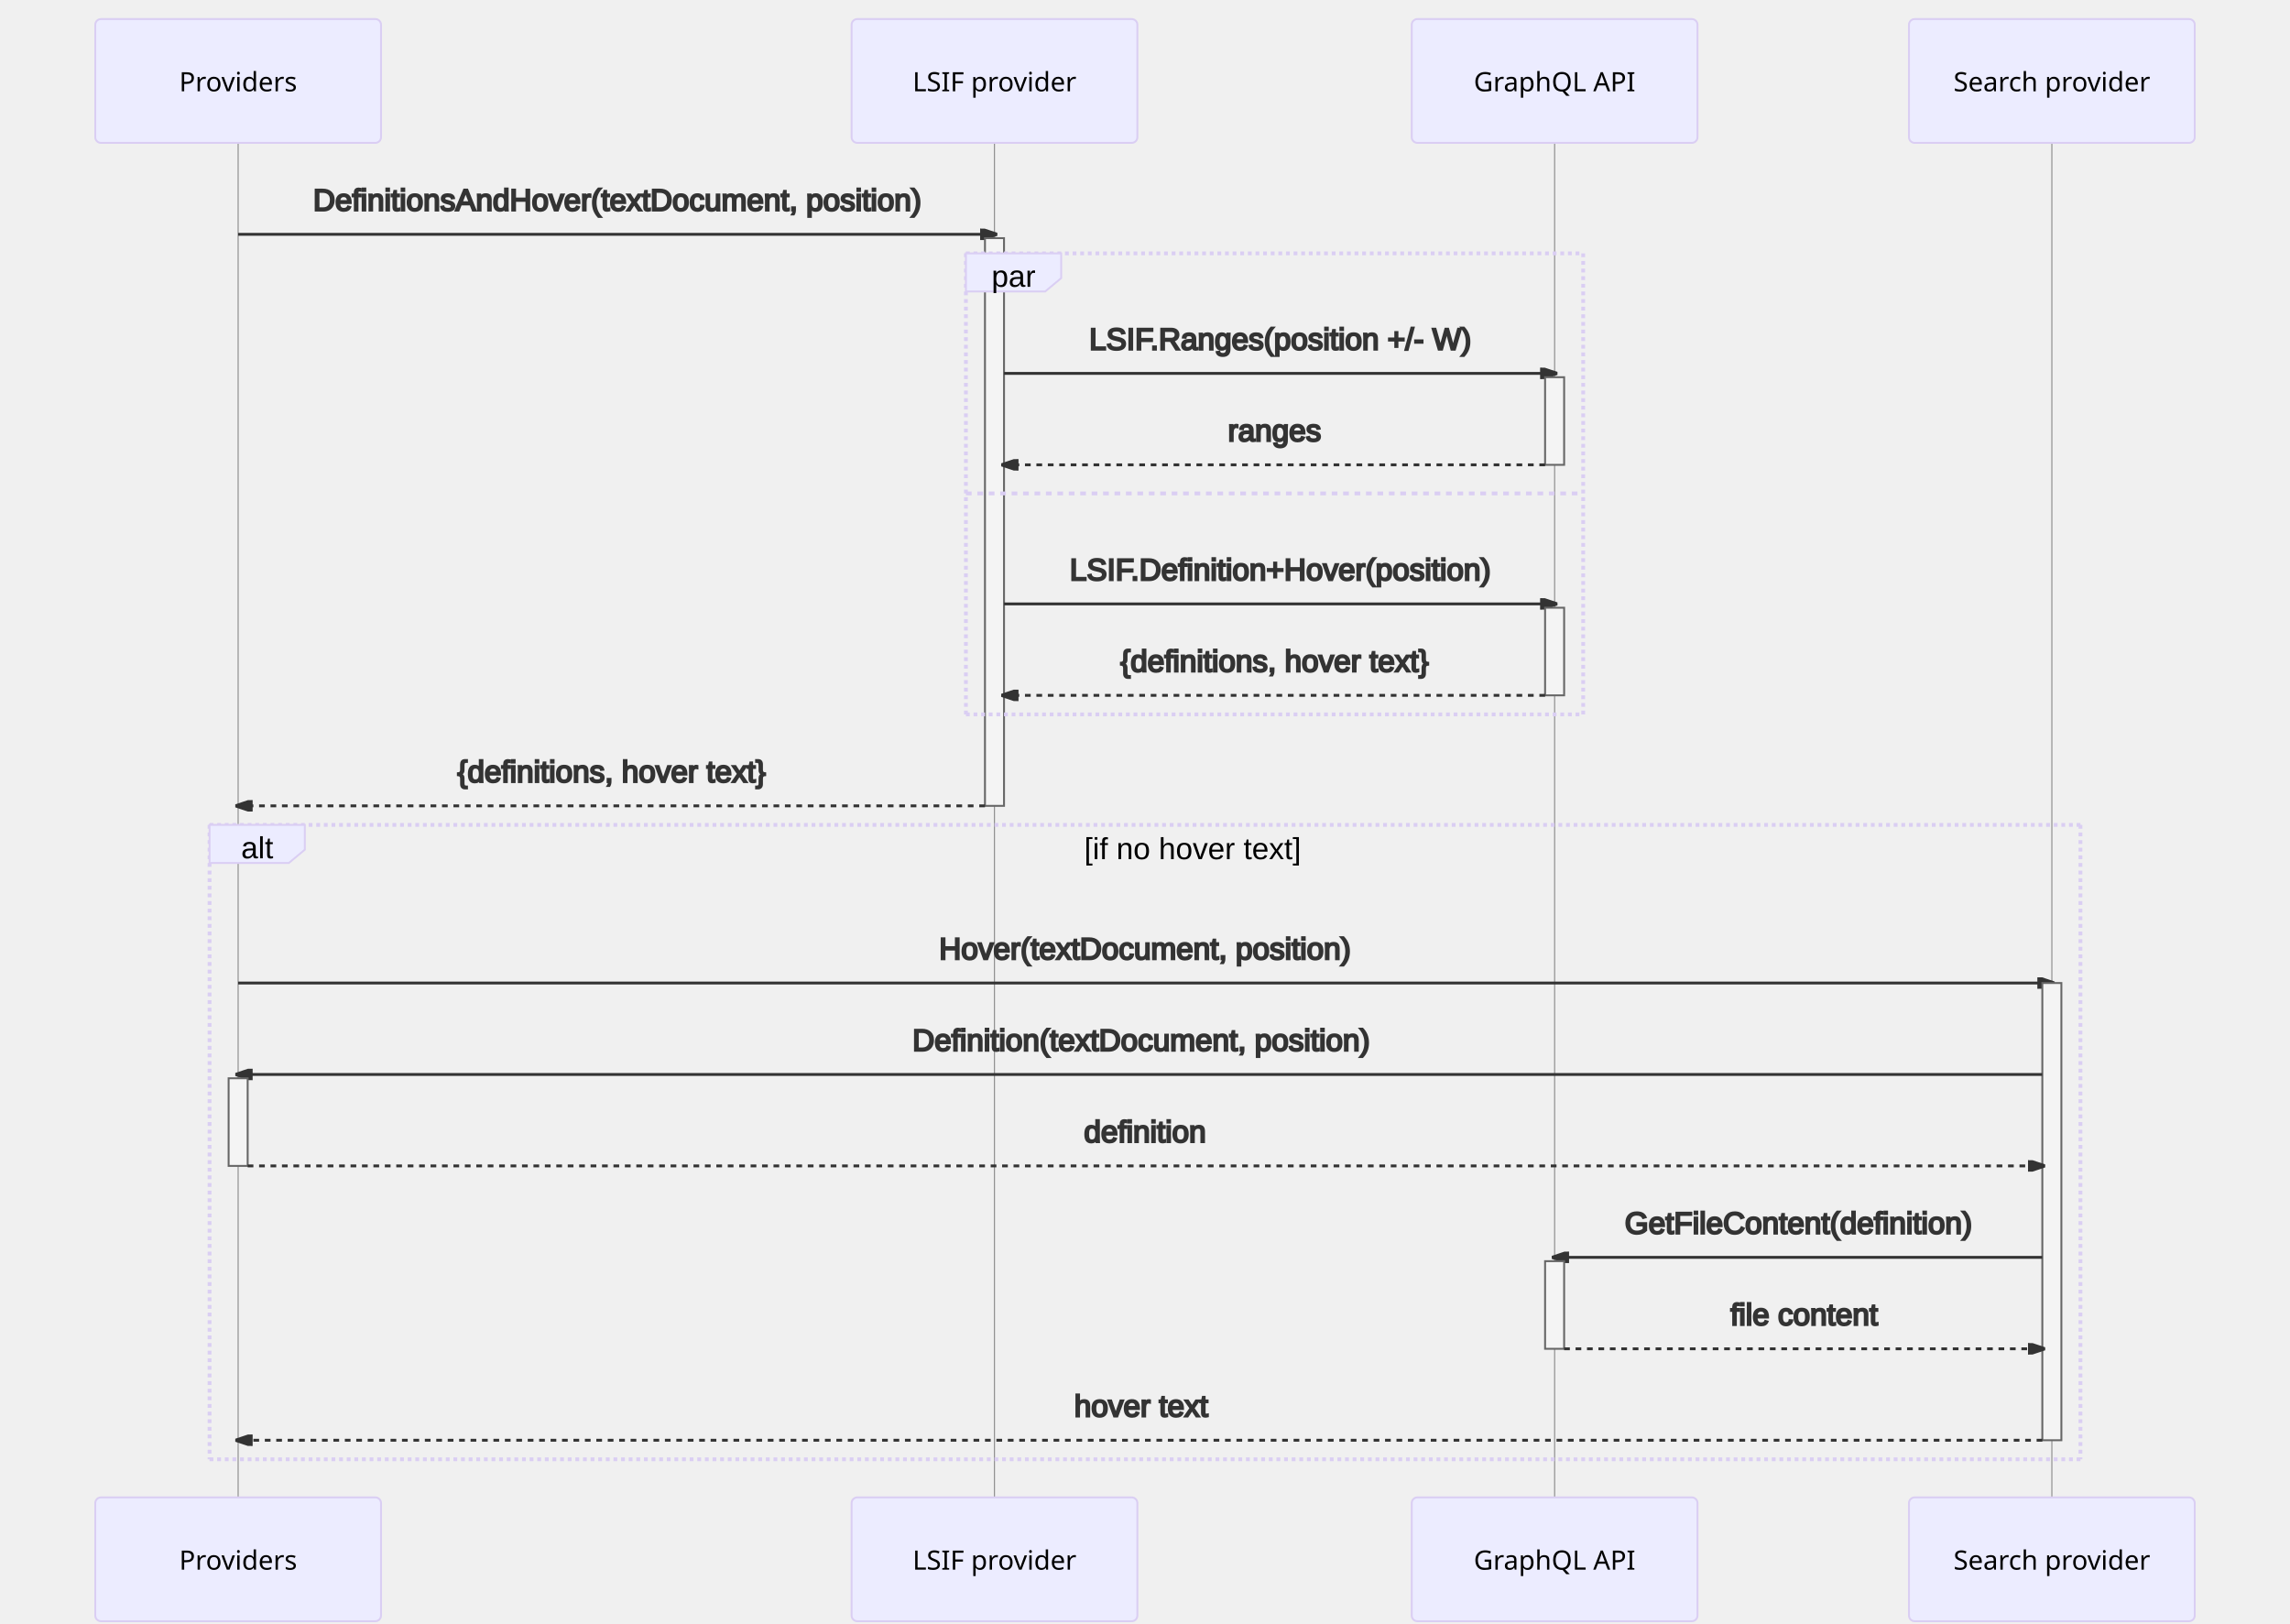
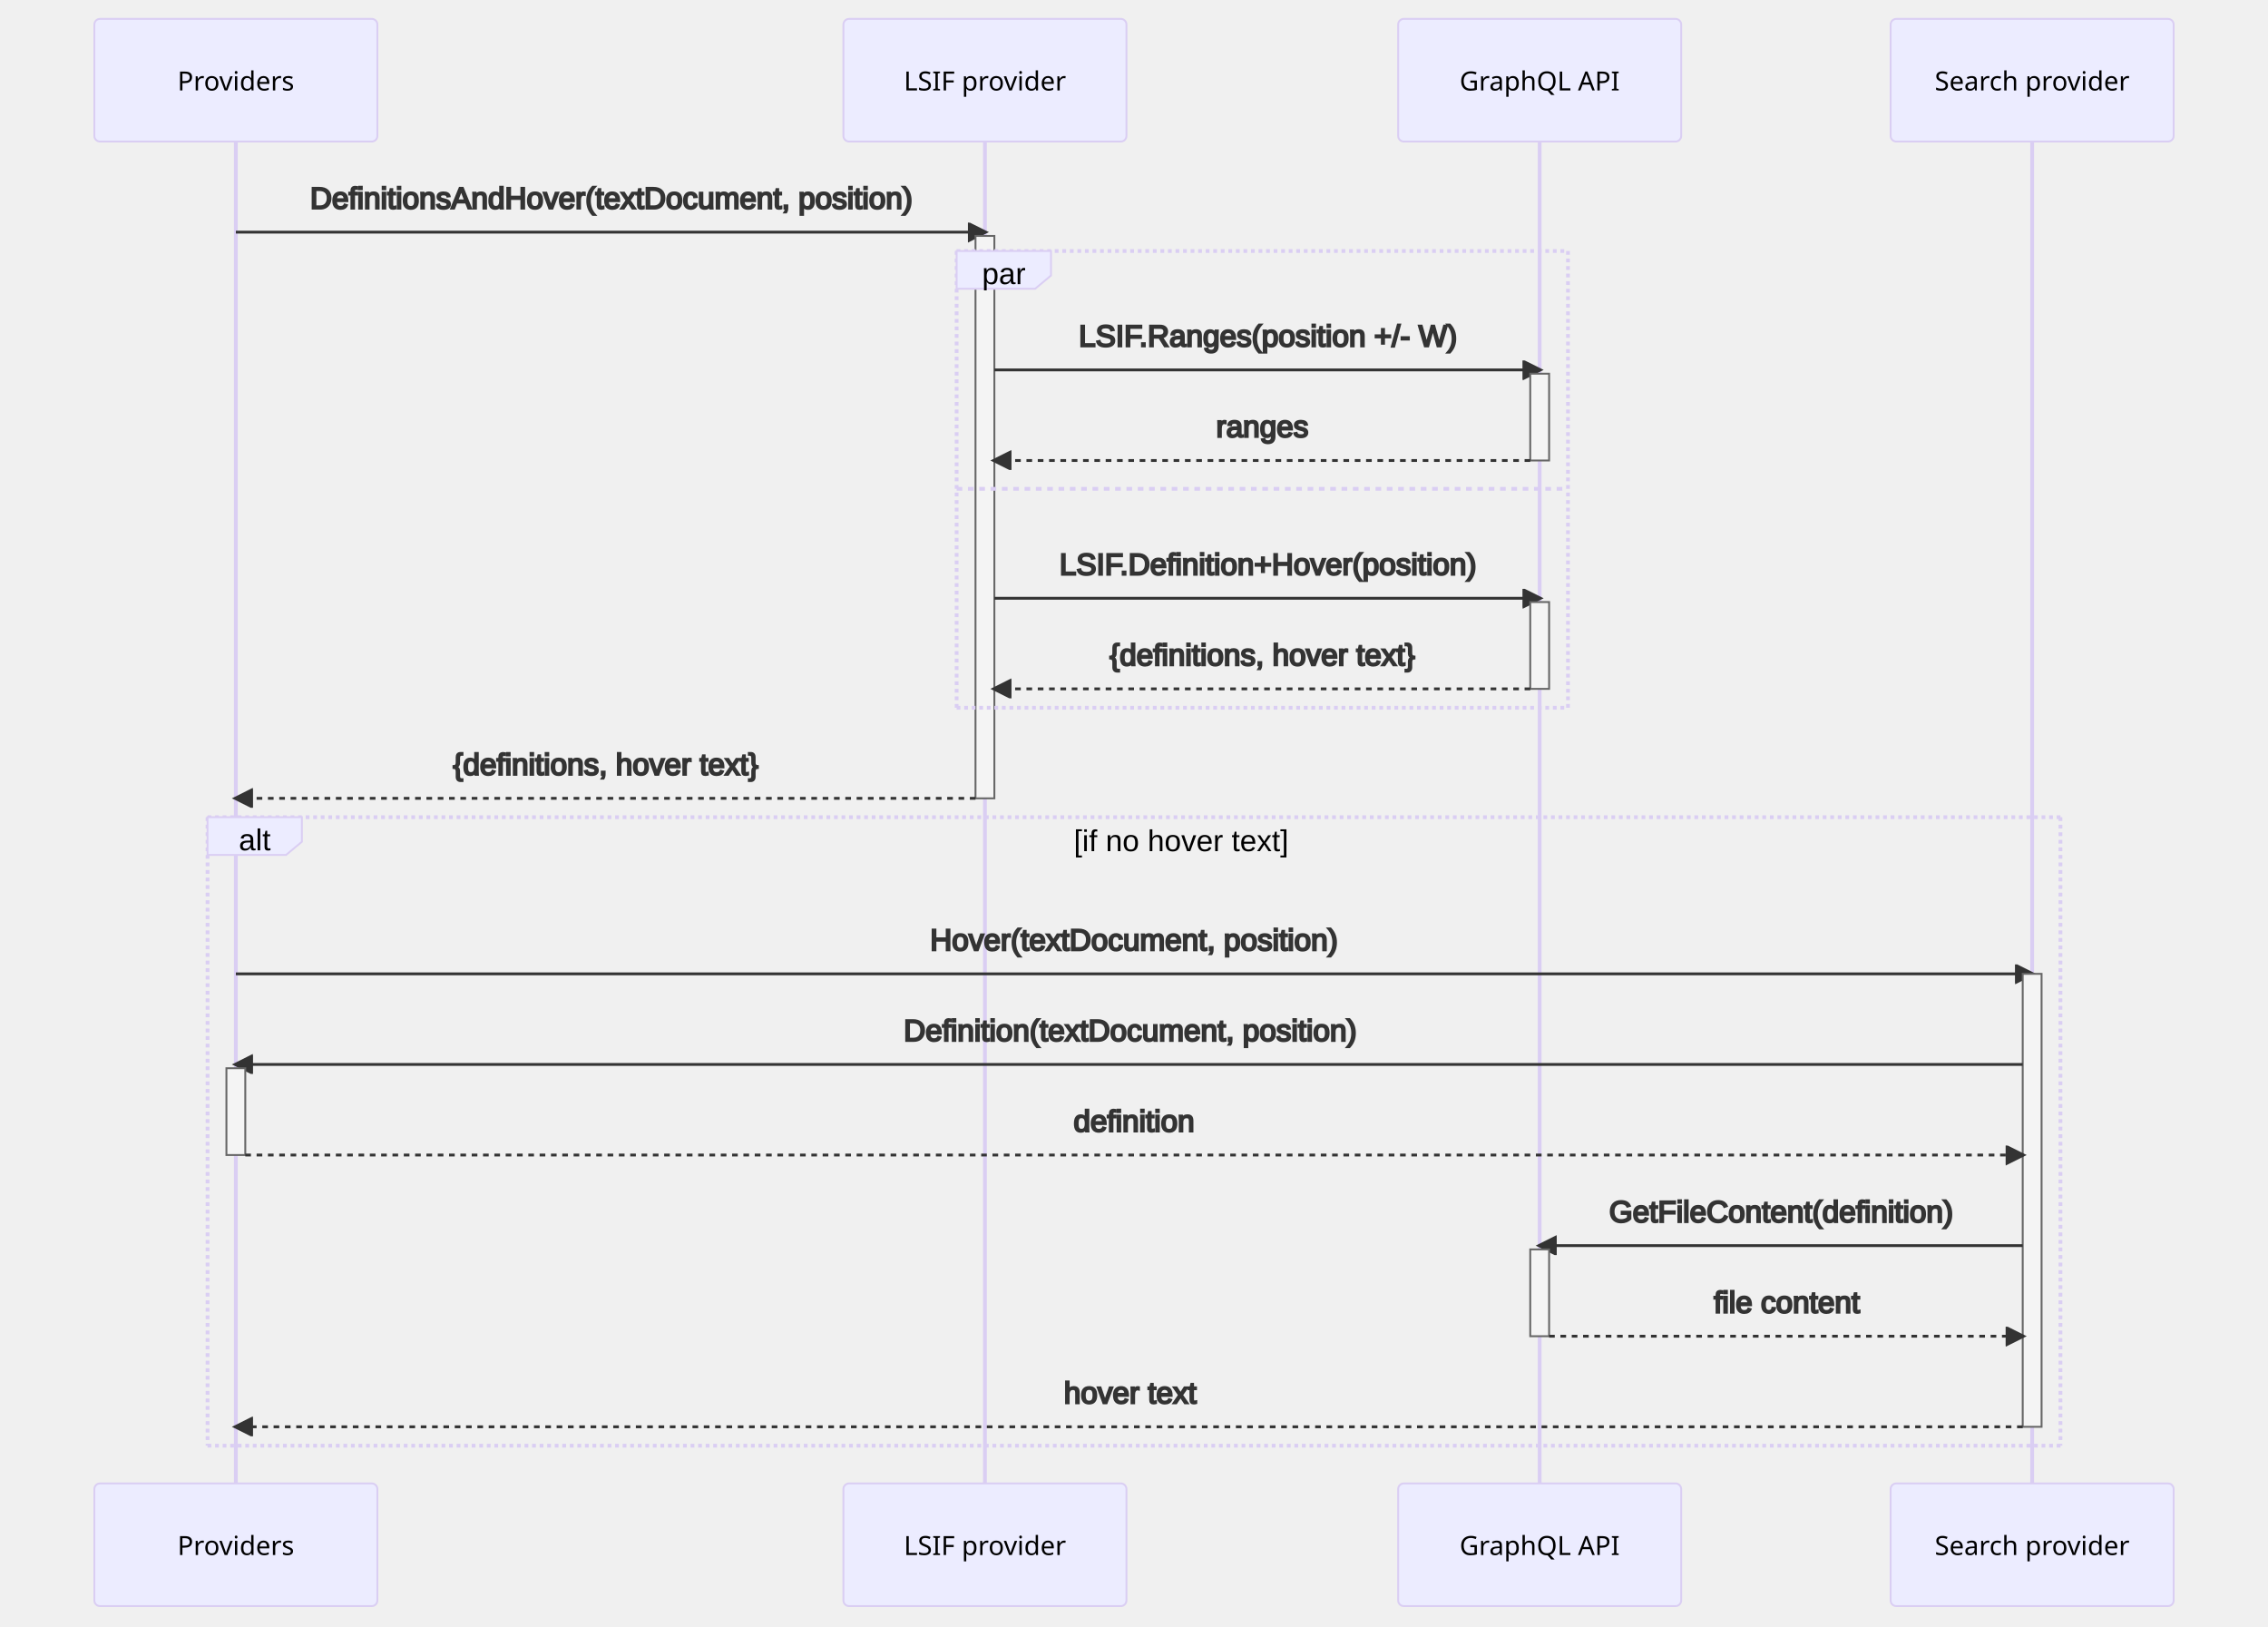
- <svg xmlns="http://www.w3.org/2000/svg" id="mermaid-extension-hover" width="100%" height="100%" style="max-width:1202px;" viewBox="-50 -10 1202 852">
-   <style>#mermaid-extension-hover{font-family:"trebuchet ms",verdana,arial;font-size:16px;fill:#333;}#mermaid-extension-hover .error-icon{fill:#552222;}#mermaid-extension-hover .error-text{fill:#552222;stroke:#552222;}#mermaid-extension-hover .edge-thickness-normal{stroke-width:2px;}#mermaid-extension-hover .edge-thickness-thick{stroke-width:3.5px;}#mermaid-extension-hover .edge-pattern-solid{stroke-dasharray:0;}#mermaid-extension-hover .edge-pattern-dashed{stroke-dasharray:3;}#mermaid-extension-hover .edge-pattern-dotted{stroke-dasharray:2;}#mermaid-extension-hover .marker{fill:#333333;}#mermaid-extension-hover .marker.cross{stroke:#333333;}#mermaid-extension-hover svg{font-family:"trebuchet ms",verdana,arial;font-size:16px;}#mermaid-extension-hover .actor{stroke:hsl(259.626,59.777%,87.902%);fill:#ECECFF;}#mermaid-extension-hover text.actor &gt; tspan{fill:black;stroke:none;}#mermaid-extension-hover .actor-line{stroke:grey;}#mermaid-extension-hover .messageLine0{stroke-width:1.5;stroke-dasharray:none;stroke:#333;}#mermaid-extension-hover .messageLine1{stroke-width:1.5;stroke-dasharray:2,2;stroke:#333;}#mermaid-extension-hover #arrowhead path{fill:#333;stroke:#333;}#mermaid-extension-hover .sequenceNumber{fill:white;}#mermaid-extension-hover #sequencenumber{fill:#333;}#mermaid-extension-hover #crosshead path{fill:#333;stroke:#333;}#mermaid-extension-hover .messageText{fill:#333;stroke:#333;}#mermaid-extension-hover .labelBox{stroke:hsl(259.626,59.777%,87.902%);fill:#ECECFF;}#mermaid-extension-hover .labelText,#mermaid-extension-hover .labelText &gt; tspan{fill:black;stroke:none;}#mermaid-extension-hover .loopText,#mermaid-extension-hover .loopText &gt; tspan{fill:black;stroke:none;}#mermaid-extension-hover .loopLine{stroke-width:2px;stroke-dasharray:2,2;stroke:hsl(259.626,59.777%,87.902%);fill:hsl(259.626,59.777%,87.902%);}#mermaid-extension-hover .note{stroke:#aaaa33;fill:#fff5ad;}#mermaid-extension-hover .noteText,#mermaid-extension-hover .noteText &gt; tspan{fill:black;stroke:none;}#mermaid-extension-hover .activation0{fill:#f4f4f4;stroke:#666;}#mermaid-extension-hover .activation1{fill:#f4f4f4;stroke:#666;}#mermaid-extension-hover .activation2{fill:#f4f4f4;stroke:#666;}#mermaid-extension-hover:root{--mermaid-font-family:"trebuchet ms",verdana,arial;}#mermaid-extension-hover sequence{fill:apa;}</style>
+ <svg xmlns="http://www.w3.org/2000/svg" id="mermaid-extension-hover" width="100%" height="862" style="max-width: 1202px;" viewBox="-50 -10 1202 862">
+   <style>#mermaid-extension-hover {font-family:"trebuchet ms",verdana,arial,sans-serif;font-size:16px;fill:#333;}#mermaid-extension-hover .error-icon{fill:#552222;}#mermaid-extension-hover .error-text{fill:#552222;stroke:#552222;}#mermaid-extension-hover .edge-thickness-normal{stroke-width:2px;}#mermaid-extension-hover .edge-thickness-thick{stroke-width:3.5px;}#mermaid-extension-hover .edge-pattern-solid{stroke-dasharray:0;}#mermaid-extension-hover .edge-pattern-dashed{stroke-dasharray:3;}#mermaid-extension-hover .edge-pattern-dotted{stroke-dasharray:2;}#mermaid-extension-hover .marker{fill:#333333;stroke:#333333;}#mermaid-extension-hover .marker.cross{stroke:#333333;}#mermaid-extension-hover svg{font-family:"trebuchet ms",verdana,arial,sans-serif;font-size:16px;}#mermaid-extension-hover .actor{stroke:hsl(259.626, 59.777%, 87.902%);fill:#ECECFF;}#mermaid-extension-hover text.actor&gt;tspan{fill:black;stroke:none;}#mermaid-extension-hover .actor-line{stroke:grey;}#mermaid-extension-hover .messageLine0{stroke-width:1.5;stroke-dasharray:none;stroke:#333;}#mermaid-extension-hover .messageLine1{stroke-width:1.5;stroke-dasharray:2,2;stroke:#333;}#mermaid-extension-hover #arrowhead path{fill:#333;stroke:#333;}#mermaid-extension-hover .sequenceNumber{fill:white;}#mermaid-extension-hover #sequencenumber{fill:#333;}#mermaid-extension-hover #crosshead path{fill:#333;stroke:#333;}#mermaid-extension-hover .messageText{fill:#333;stroke:#333;}#mermaid-extension-hover .labelBox{stroke:hsl(259.626, 59.777%, 87.902%);fill:#ECECFF;}#mermaid-extension-hover .labelText,#mermaid-extension-hover .labelText&gt;tspan{fill:black;stroke:none;}#mermaid-extension-hover .loopText,#mermaid-extension-hover .loopText&gt;tspan{fill:black;stroke:none;}#mermaid-extension-hover .loopLine{stroke-width:2px;stroke-dasharray:2,2;stroke:hsl(259.626, 59.777%, 87.902%);fill:hsl(259.626, 59.777%, 87.902%);}#mermaid-extension-hover .note{stroke:#aaaa33;fill:#fff5ad;}#mermaid-extension-hover .noteText,#mermaid-extension-hover .noteText&gt;tspan{fill:black;stroke:none;}#mermaid-extension-hover .activation0{fill:#f4f4f4;stroke:#666;}#mermaid-extension-hover .activation1{fill:#f4f4f4;stroke:#666;}#mermaid-extension-hover .activation2{fill:#f4f4f4;stroke:#666;}#mermaid-extension-hover .actorPopupMenu{position:absolute;}#mermaid-extension-hover .actorPopupMenuPanel{position:absolute;fill:#ECECFF;box-shadow:0px 8px 16px 0px rgba(0,0,0,0.2);filter:drop-shadow(3px 5px 2px rgb(0 0 0 / 0.4));}#mermaid-extension-hover .actor-man line{stroke:hsl(259.626, 59.777%, 87.902%);fill:#ECECFF;}#mermaid-extension-hover .actor-man circle,#mermaid-extension-hover line{stroke:hsl(259.626, 59.777%, 87.902%);fill:#ECECFF;stroke-width:2px;}#mermaid-extension-hover :root{--mermaid-font-family:"trebuchet ms",verdana,arial,sans-serif;}</style>
  <g />
+   <defs>
+     <symbol id="computer" width="24" height="24">
+       <path transform="scale(.5)" d="M2 2v13h20v-13h-20zm18 11h-16v-9h16v9zm-10.228 6l.466-1h3.524l.467 1h-4.457zm14.228 3h-24l2-6h2.104l-1.33 4h18.45l-1.297-4h2.073l2 6zm-5-10h-14v-7h14v7z" />
+     </symbol>
+   </defs>
+   <defs>
+     <symbol id="database" fill-rule="evenodd" clip-rule="evenodd">
+       <path transform="scale(.5)" d="M12.258.001l.256.004.255.005.253.008.251.01.249.012.247.015.246.016.242.019.241.02.239.023.236.024.233.027.231.028.229.031.225.032.223.034.22.036.217.038.214.04.211.041.208.043.205.045.201.046.198.048.194.05.191.051.187.053.183.054.18.056.175.057.172.059.168.06.163.061.16.063.155.064.15.066.074.033.073.033.071.034.07.034.069.035.068.035.067.035.066.035.064.036.064.036.062.036.06.036.06.037.058.037.058.037.055.038.055.038.053.038.052.038.051.039.05.039.048.039.047.039.045.04.044.04.043.04.041.04.04.041.039.041.037.041.036.041.034.041.033.042.032.042.03.042.029.042.027.042.026.043.024.043.023.043.021.043.02.043.018.044.017.043.015.044.013.044.012.044.011.045.009.044.007.045.006.045.004.045.002.045.001.045v17l-.001.045-.002.045-.004.045-.006.045-.007.045-.009.044-.011.045-.012.044-.013.044-.015.044-.017.043-.018.044-.02.043-.021.043-.023.043-.024.043-.026.043-.027.042-.029.042-.03.042-.032.042-.033.042-.034.041-.036.041-.037.041-.039.041-.04.041-.041.04-.043.04-.044.04-.045.04-.047.039-.048.039-.05.039-.051.039-.052.038-.053.038-.055.038-.055.038-.058.037-.058.037-.06.037-.06.036-.062.036-.064.036-.064.036-.066.035-.067.035-.068.035-.069.035-.07.034-.071.034-.073.033-.074.033-.15.066-.155.064-.16.063-.163.061-.168.06-.172.059-.175.057-.18.056-.183.054-.187.053-.191.051-.194.05-.198.048-.201.046-.205.045-.208.043-.211.041-.214.04-.217.038-.22.036-.223.034-.225.032-.229.031-.231.028-.233.027-.236.024-.239.023-.241.02-.242.019-.246.016-.247.015-.249.012-.251.01-.253.008-.255.005-.256.004-.258.001-.258-.001-.256-.004-.255-.005-.253-.008-.251-.01-.249-.012-.247-.015-.245-.016-.243-.019-.241-.02-.238-.023-.236-.024-.234-.027-.231-.028-.228-.031-.226-.032-.223-.034-.22-.036-.217-.038-.214-.04-.211-.041-.208-.043-.204-.045-.201-.046-.198-.048-.195-.05-.19-.051-.187-.053-.184-.054-.179-.056-.176-.057-.172-.059-.167-.06-.164-.061-.159-.063-.155-.064-.151-.066-.074-.033-.072-.033-.072-.034-.07-.034-.069-.035-.068-.035-.067-.035-.066-.035-.064-.036-.063-.036-.062-.036-.061-.036-.06-.037-.058-.037-.057-.037-.056-.038-.055-.038-.053-.038-.052-.038-.051-.039-.049-.039-.049-.039-.046-.039-.046-.04-.044-.04-.043-.04-.041-.04-.04-.041-.039-.041-.037-.041-.036-.041-.034-.041-.033-.042-.032-.042-.03-.042-.029-.042-.027-.042-.026-.043-.024-.043-.023-.043-.021-.043-.02-.043-.018-.044-.017-.043-.015-.044-.013-.044-.012-.044-.011-.045-.009-.044-.007-.045-.006-.045-.004-.045-.002-.045-.001-.045v-17l.001-.045.002-.045.004-.045.006-.045.007-.045.009-.044.011-.045.012-.044.013-.044.015-.044.017-.043.018-.044.02-.043.021-.043.023-.043.024-.043.026-.043.027-.042.029-.042.03-.042.032-.042.033-.042.034-.041.036-.041.037-.041.039-.041.04-.041.041-.04.043-.04.044-.04.046-.04.046-.039.049-.039.049-.039.051-.039.052-.038.053-.038.055-.038.056-.038.057-.037.058-.037.06-.037.061-.036.062-.036.063-.036.064-.036.066-.035.067-.035.068-.035.069-.035.07-.034.072-.034.072-.033.074-.033.151-.066.155-.064.159-.063.164-.061.167-.06.172-.059.176-.057.179-.056.184-.054.187-.053.19-.051.195-.05.198-.048.201-.046.204-.045.208-.043.211-.041.214-.04.217-.038.22-.036.223-.034.226-.032.228-.031.231-.028.234-.027.236-.024.238-.023.241-.02.243-.019.245-.016.247-.015.249-.012.251-.01.253-.008.255-.005.256-.004.258-.001.258.001zm-9.258 20.499v.01l.001.021.003.021.004.022.005.021.006.022.007.022.009.023.01.022.011.023.012.023.013.023.015.023.016.024.017.023.018.024.019.024.021.024.022.025.023.024.024.025.052.049.056.05.061.051.066.051.07.051.075.051.079.052.084.052.088.052.092.052.097.052.102.051.105.052.11.052.114.051.119.051.123.051.127.05.131.05.135.05.139.048.144.049.147.047.152.047.155.047.16.045.163.045.167.043.171.043.176.041.178.041.183.039.187.039.19.037.194.035.197.035.202.033.204.031.209.03.212.029.216.027.219.025.222.024.226.021.23.02.233.018.236.016.24.015.243.012.246.01.249.008.253.005.256.004.259.001.26-.001.257-.004.254-.005.25-.008.247-.011.244-.012.241-.014.237-.016.233-.018.231-.021.226-.021.224-.024.22-.026.216-.027.212-.028.21-.031.205-.031.202-.034.198-.034.194-.036.191-.037.187-.039.183-.04.179-.04.175-.042.172-.043.168-.044.163-.045.16-.046.155-.046.152-.047.148-.048.143-.049.139-.049.136-.05.131-.05.126-.05.123-.051.118-.052.114-.051.11-.052.106-.052.101-.052.096-.052.092-.052.088-.053.083-.051.079-.052.074-.052.07-.051.065-.051.06-.051.056-.05.051-.05.023-.024.023-.025.021-.024.02-.024.019-.024.018-.024.017-.024.015-.023.014-.024.013-.023.012-.023.01-.023.01-.022.008-.022.006-.022.006-.022.004-.022.004-.021.001-.021.001-.021v-4.127l-.077.055-.08.053-.083.054-.085.053-.087.052-.09.052-.093.051-.095.05-.097.05-.1.049-.102.049-.105.048-.106.047-.109.047-.111.046-.114.045-.115.045-.118.044-.12.043-.122.042-.124.042-.126.041-.128.04-.13.04-.132.038-.134.038-.135.037-.138.037-.139.035-.142.035-.143.034-.144.033-.147.032-.148.031-.15.03-.151.03-.153.029-.154.027-.156.027-.158.026-.159.025-.161.024-.162.023-.163.022-.165.021-.166.02-.167.019-.169.018-.169.017-.171.016-.173.015-.173.014-.175.013-.175.012-.177.011-.178.01-.179.008-.179.008-.181.006-.182.005-.182.004-.184.003-.184.002h-.37l-.184-.002-.184-.003-.182-.004-.182-.005-.181-.006-.179-.008-.179-.008-.178-.01-.176-.011-.176-.012-.175-.013-.173-.014-.172-.015-.171-.016-.17-.017-.169-.018-.167-.019-.166-.02-.165-.021-.163-.022-.162-.023-.161-.024-.159-.025-.157-.026-.156-.027-.155-.027-.153-.029-.151-.03-.15-.03-.148-.031-.146-.032-.145-.033-.143-.034-.141-.035-.14-.035-.137-.037-.136-.037-.134-.038-.132-.038-.13-.04-.128-.04-.126-.041-.124-.042-.122-.042-.12-.044-.117-.043-.116-.045-.113-.045-.112-.046-.109-.047-.106-.047-.105-.048-.102-.049-.1-.049-.097-.05-.095-.05-.093-.052-.09-.051-.087-.052-.085-.053-.083-.054-.08-.054-.077-.054v4.127zm0-5.654v.011l.001.021.003.021.004.021.005.022.006.022.007.022.009.022.01.022.011.023.012.023.013.023.015.024.016.023.017.024.018.024.019.024.021.024.022.024.023.025.024.024.052.05.056.05.061.05.066.051.07.051.075.052.079.051.084.052.088.052.092.052.097.052.102.052.105.052.11.051.114.051.119.052.123.05.127.051.131.05.135.049.139.049.144.048.147.048.152.047.155.046.16.045.163.045.167.044.171.042.176.042.178.04.183.04.187.038.19.037.194.036.197.034.202.033.204.032.209.03.212.028.216.027.219.025.222.024.226.022.23.02.233.018.236.016.24.014.243.012.246.01.249.008.253.006.256.003.259.001.26-.001.257-.003.254-.006.25-.008.247-.01.244-.012.241-.015.237-.016.233-.018.231-.02.226-.022.224-.024.22-.025.216-.027.212-.029.21-.03.205-.032.202-.033.198-.035.194-.036.191-.037.187-.039.183-.039.179-.041.175-.042.172-.043.168-.044.163-.045.16-.045.155-.047.152-.047.148-.048.143-.048.139-.05.136-.049.131-.05.126-.051.123-.051.118-.051.114-.052.11-.052.106-.052.101-.052.096-.052.092-.052.088-.052.083-.052.079-.052.074-.051.07-.052.065-.051.06-.05.056-.051.051-.049.023-.025.023-.024.021-.025.02-.024.019-.024.018-.024.017-.024.015-.023.014-.023.013-.024.012-.022.01-.023.01-.023.008-.022.006-.022.006-.022.004-.021.004-.022.001-.021.001-.021v-4.139l-.077.054-.08.054-.083.054-.085.052-.087.053-.09.051-.093.051-.095.051-.097.05-.1.049-.102.049-.105.048-.106.047-.109.047-.111.046-.114.045-.115.044-.118.044-.12.044-.122.042-.124.042-.126.041-.128.04-.13.039-.132.039-.134.038-.135.037-.138.036-.139.036-.142.035-.143.033-.144.033-.147.033-.148.031-.15.03-.151.03-.153.028-.154.028-.156.027-.158.026-.159.025-.161.024-.162.023-.163.022-.165.021-.166.02-.167.019-.169.018-.169.017-.171.016-.173.015-.173.014-.175.013-.175.012-.177.011-.178.009-.179.009-.179.007-.181.007-.182.005-.182.004-.184.003-.184.002h-.37l-.184-.002-.184-.003-.182-.004-.182-.005-.181-.007-.179-.007-.179-.009-.178-.009-.176-.011-.176-.012-.175-.013-.173-.014-.172-.015-.171-.016-.17-.017-.169-.018-.167-.019-.166-.02-.165-.021-.163-.022-.162-.023-.161-.024-.159-.025-.157-.026-.156-.027-.155-.028-.153-.028-.151-.03-.15-.03-.148-.031-.146-.033-.145-.033-.143-.033-.141-.035-.14-.036-.137-.036-.136-.037-.134-.038-.132-.039-.13-.039-.128-.04-.126-.041-.124-.042-.122-.043-.12-.043-.117-.044-.116-.044-.113-.046-.112-.046-.109-.046-.106-.047-.105-.048-.102-.049-.1-.049-.097-.05-.095-.051-.093-.051-.09-.051-.087-.053-.085-.052-.083-.054-.08-.054-.077-.054v4.139zm0-5.666v.011l.001.02.003.022.004.021.005.022.006.021.007.022.009.023.01.022.011.023.012.023.013.023.015.023.016.024.017.024.018.023.019.024.021.025.022.024.023.024.024.025.052.05.056.05.061.05.066.051.07.051.075.052.079.051.084.052.088.052.092.052.097.052.102.052.105.051.11.052.114.051.119.051.123.051.127.05.131.05.135.05.139.049.144.048.147.048.152.047.155.046.16.045.163.045.167.043.171.043.176.042.178.04.183.04.187.038.19.037.194.036.197.034.202.033.204.032.209.03.212.028.216.027.219.025.222.024.226.021.23.02.233.018.236.017.24.014.243.012.246.01.249.008.253.006.256.003.259.001.26-.001.257-.003.254-.006.25-.008.247-.01.244-.013.241-.014.237-.016.233-.018.231-.02.226-.022.224-.024.22-.025.216-.027.212-.029.21-.03.205-.032.202-.033.198-.035.194-.036.191-.037.187-.039.183-.039.179-.041.175-.042.172-.043.168-.044.163-.045.16-.045.155-.047.152-.047.148-.048.143-.049.139-.049.136-.049.131-.051.126-.05.123-.051.118-.052.114-.051.11-.052.106-.052.101-.052.096-.052.092-.052.088-.052.083-.052.079-.052.074-.052.07-.051.065-.051.06-.051.056-.05.051-.049.023-.025.023-.025.021-.024.02-.024.019-.024.018-.024.017-.024.015-.023.014-.024.013-.023.012-.023.01-.022.01-.023.008-.022.006-.022.006-.022.004-.022.004-.021.001-.021.001-.021v-4.153l-.077.054-.08.054-.083.053-.085.053-.087.053-.09.051-.093.051-.095.051-.097.05-.1.049-.102.048-.105.048-.106.048-.109.046-.111.046-.114.046-.115.044-.118.044-.12.043-.122.043-.124.042-.126.041-.128.04-.13.039-.132.039-.134.038-.135.037-.138.036-.139.036-.142.034-.143.034-.144.033-.147.032-.148.032-.15.03-.151.03-.153.028-.154.028-.156.027-.158.026-.159.024-.161.024-.162.023-.163.023-.165.021-.166.02-.167.019-.169.018-.169.017-.171.016-.173.015-.173.014-.175.013-.175.012-.177.01-.178.01-.179.009-.179.007-.181.006-.182.006-.182.004-.184.003-.184.001-.185.001-.185-.001-.184-.001-.184-.003-.182-.004-.182-.006-.181-.006-.179-.007-.179-.009-.178-.01-.176-.01-.176-.012-.175-.013-.173-.014-.172-.015-.171-.016-.17-.017-.169-.018-.167-.019-.166-.02-.165-.021-.163-.023-.162-.023-.161-.024-.159-.024-.157-.026-.156-.027-.155-.028-.153-.028-.151-.03-.15-.03-.148-.032-.146-.032-.145-.033-.143-.034-.141-.034-.14-.036-.137-.036-.136-.037-.134-.038-.132-.039-.13-.039-.128-.041-.126-.041-.124-.041-.122-.043-.12-.043-.117-.044-.116-.044-.113-.046-.112-.046-.109-.046-.106-.048-.105-.048-.102-.048-.1-.05-.097-.049-.095-.051-.093-.051-.09-.052-.087-.052-.085-.053-.083-.053-.08-.054-.077-.054v4.153zm8.74-8.179l-.257.004-.254.005-.25.008-.247.011-.244.012-.241.014-.237.016-.233.018-.231.021-.226.022-.224.023-.22.026-.216.027-.212.028-.21.031-.205.032-.202.033-.198.034-.194.036-.191.038-.187.038-.183.04-.179.041-.175.042-.172.043-.168.043-.163.045-.16.046-.155.046-.152.048-.148.048-.143.048-.139.049-.136.05-.131.05-.126.051-.123.051-.118.051-.114.052-.11.052-.106.052-.101.052-.096.052-.092.052-.088.052-.083.052-.079.052-.074.051-.07.052-.065.051-.06.05-.056.05-.051.05-.023.025-.023.024-.021.024-.02.025-.019.024-.018.024-.017.023-.015.024-.014.023-.013.023-.012.023-.01.023-.01.022-.008.022-.006.023-.006.021-.004.022-.004.021-.001.021-.001.021.001.021.001.021.004.021.004.022.006.021.006.023.008.022.01.022.01.023.012.023.013.023.014.023.015.024.017.023.018.024.019.024.02.025.021.024.023.024.023.025.051.05.056.05.06.05.065.051.07.052.074.051.079.052.083.052.088.052.092.052.096.052.101.052.106.052.11.052.114.052.118.051.123.051.126.051.131.05.136.05.139.049.143.048.148.048.152.048.155.046.16.046.163.045.168.043.172.043.175.042.179.041.183.04.187.038.191.038.194.036.198.034.202.033.205.032.21.031.212.028.216.027.22.026.224.023.226.022.231.021.233.018.237.016.241.014.244.012.247.011.25.008.254.005.257.004.26.001.26-.001.257-.004.254-.005.25-.008.247-.011.244-.012.241-.014.237-.016.233-.018.231-.021.226-.022.224-.023.22-.026.216-.027.212-.028.21-.031.205-.032.202-.033.198-.034.194-.036.191-.038.187-.038.183-.04.179-.041.175-.042.172-.043.168-.043.163-.045.16-.046.155-.046.152-.048.148-.048.143-.048.139-.049.136-.05.131-.05.126-.051.123-.051.118-.051.114-.052.11-.052.106-.052.101-.052.096-.052.092-.052.088-.052.083-.052.079-.052.074-.051.07-.052.065-.051.06-.05.056-.05.051-.05.023-.025.023-.024.021-.024.02-.025.019-.024.018-.024.017-.023.015-.024.014-.023.013-.023.012-.023.01-.023.01-.022.008-.022.006-.023.006-.021.004-.022.004-.021.001-.021.001-.021-.001-.021-.001-.021-.004-.021-.004-.022-.006-.021-.006-.023-.008-.022-.01-.022-.01-.023-.012-.023-.013-.023-.014-.023-.015-.024-.017-.023-.018-.024-.019-.024-.02-.025-.021-.024-.023-.024-.023-.025-.051-.05-.056-.05-.06-.05-.065-.051-.07-.052-.074-.051-.079-.052-.083-.052-.088-.052-.092-.052-.096-.052-.101-.052-.106-.052-.11-.052-.114-.052-.118-.051-.123-.051-.126-.051-.131-.05-.136-.05-.139-.049-.143-.048-.148-.048-.152-.048-.155-.046-.16-.046-.163-.045-.168-.043-.172-.043-.175-.042-.179-.041-.183-.04-.187-.038-.191-.038-.194-.036-.198-.034-.202-.033-.205-.032-.21-.031-.212-.028-.216-.027-.22-.026-.224-.023-.226-.022-.231-.021-.233-.018-.237-.016-.241-.014-.244-.012-.247-.011-.25-.008-.254-.005-.257-.004-.26-.001-.26.001z" />
+     </symbol>
+   </defs>
+   <defs>
+     <symbol id="clock" width="24" height="24">
+       <path transform="scale(.5)" d="M12 2c5.514 0 10 4.486 10 10s-4.486 10-10 10-10-4.486-10-10 4.486-10 10-10zm0-2c-6.627 0-12 5.373-12 12s5.373 12 12 12 12-5.373 12-12-5.373-12-12-12zm5.848 12.459c.202.038.202.333.001.372-1.907.361-6.045 1.111-6.547 1.111-.719 0-1.301-.582-1.301-1.301 0-.512.77-5.447 1.125-7.445.034-.192.312-.181.343.014l.985 6.238 5.394 1.011z" />
+     </symbol>
+   </defs>
  <g>
-     <line id="actor0" x1="75" y1="5" x2="75" y2="841" class="actor-line" stroke-width="0.5px" stroke="#999" />
-     <rect x="0" y="0" fill="#eaeaea" stroke="#666" width="150" height="65" rx="3" ry="3" class="actor" />
-     <text x="75" y="32.5" dominant-baseline="central" alignment-baseline="central" class="actor" style="text-anchor: middle; font-size: 14px; font-weight: 400; font-family: Open-Sans, sans-serif;">
-       <tspan x="75" dy="0">Providers</tspan>
-     </text>
+     <line id="actor0" x1="75" y1="5" x2="75" y2="796" class="200" stroke-width="0.5px" stroke="#999" />
+     <g id="root-0">
+       <rect x="0" y="0" fill="#eaeaea" stroke="#666" width="150" height="65" rx="3" ry="3" class="actor" />
+       <text x="75" y="32.5" dominant-baseline="central" alignment-baseline="central" class="actor" style="text-anchor: middle; font-size: 14px; font-weight: 400; font-family: Open-Sans, sans-serif;">
+         <tspan x="75" dy="0">Providers</tspan>
+       </text>
+     </g>
  </g>
  <g>
-     <line id="actor1" x1="472" y1="5" x2="472" y2="841" class="actor-line" stroke-width="0.5px" stroke="#999" />
-     <rect x="397" y="0" fill="#eaeaea" stroke="#666" width="150" height="65" rx="3" ry="3" class="actor" />
-     <text x="472" y="32.5" dominant-baseline="central" alignment-baseline="central" class="actor" style="text-anchor: middle; font-size: 14px; font-weight: 400; font-family: Open-Sans, sans-serif;">
-       <tspan x="472" dy="0">LSIF provider</tspan>
-     </text>
+     <line id="actor1" x1="472" y1="5" x2="472" y2="796" class="200" stroke-width="0.5px" stroke="#999" />
+     <g id="root-1">
+       <rect x="397" y="0" fill="#eaeaea" stroke="#666" width="150" height="65" rx="3" ry="3" class="actor" />
+       <text x="472" y="32.5" dominant-baseline="central" alignment-baseline="central" class="actor" style="text-anchor: middle; font-size: 14px; font-weight: 400; font-family: Open-Sans, sans-serif;">
+         <tspan x="472" dy="0">LSIF provider</tspan>
+       </text>
+     </g>
  </g>
  <g>
-     <line id="actor2" x1="766" y1="5" x2="766" y2="841" class="actor-line" stroke-width="0.5px" stroke="#999" />
-     <rect x="691" y="0" fill="#eaeaea" stroke="#666" width="150" height="65" rx="3" ry="3" class="actor" />
-     <text x="766" y="32.5" dominant-baseline="central" alignment-baseline="central" class="actor" style="text-anchor: middle; font-size: 14px; font-weight: 400; font-family: Open-Sans, sans-serif;">
-       <tspan x="766" dy="0">GraphQL API</tspan>
-     </text>
+     <line id="actor2" x1="766" y1="5" x2="766" y2="796" class="200" stroke-width="0.5px" stroke="#999" />
+     <g id="root-2">
+       <rect x="691" y="0" fill="#eaeaea" stroke="#666" width="150" height="65" rx="3" ry="3" class="actor" />
+       <text x="766" y="32.5" dominant-baseline="central" alignment-baseline="central" class="actor" style="text-anchor: middle; font-size: 14px; font-weight: 400; font-family: Open-Sans, sans-serif;">
+         <tspan x="766" dy="0">GraphQL API</tspan>
+       </text>
+     </g>
  </g>
  <g>
-     <line id="actor3" x1="1027" y1="5" x2="1027" y2="841" class="actor-line" stroke-width="0.5px" stroke="#999" />
-     <rect x="952" y="0" fill="#eaeaea" stroke="#666" width="150" height="65" rx="3" ry="3" class="actor" />
-     <text x="1027" y="32.5" dominant-baseline="central" alignment-baseline="central" class="actor" style="text-anchor: middle; font-size: 14px; font-weight: 400; font-family: Open-Sans, sans-serif;">
-       <tspan x="1027" dy="0">Search provider</tspan>
-     </text>
+     <line id="actor3" x1="1027" y1="5" x2="1027" y2="796" class="200" stroke-width="0.5px" stroke="#999" />
+     <g id="root-3">
+       <rect x="952" y="0" fill="#eaeaea" stroke="#666" width="150" height="65" rx="3" ry="3" class="actor" />
+       <text x="1027" y="32.5" dominant-baseline="central" alignment-baseline="central" class="actor" style="text-anchor: middle; font-size: 14px; font-weight: 400; font-family: Open-Sans, sans-serif;">
+         <tspan x="1027" dy="0">Search provider</tspan>
+       </text>
+     </g>
  </g>
  <defs>
-     <marker id="arrowhead" refX="5" refY="2" markerWidth="6" markerHeight="4" orient="auto">
-       <path d="M 0,0 V 4 L6,2 Z" />
+     <marker id="arrowhead" refX="9" refY="5" markerUnits="userSpaceOnUse" markerWidth="12" markerHeight="12" orient="auto">
+       <path d="M 0 0 L 10 5 L 0 10 z" />
    </marker>
  </defs>
  <defs>
    <marker id="crosshead" markerWidth="15" markerHeight="8" orient="auto" refX="16" refY="4">
      <path fill="black" stroke="#000000" stroke-width="1px" d="M 9,2 V 6 L16,4 Z" style="stroke-dasharray: 0, 0;" />
      <path fill="none" stroke="#000000" stroke-width="1px" d="M 0,1 L 6,7 M 6,1 L 0,7" style="stroke-dasharray: 0, 0;" />
    </marker>
  </defs>
  <defs>
+     <marker id="filled-head" refX="18" refY="7" markerWidth="20" markerHeight="28" orient="auto">
+       <path d="M 18,7 L9,13 L14,7 L9,1 Z" />
+     </marker>
+   </defs>
+   <defs>
    <marker id="sequencenumber" refX="15" refY="15" markerWidth="60" markerHeight="40" orient="auto">
      <circle cx="15" cy="15" r="6" />
    </marker>
  </defs>
-   <text x="274" y="80" text-anchor="middle" dominant-baseline="middle" alignment-baseline="middle" class="messageText" dy="1em" style="font-family: &quot;trebuchet ms&quot;, verdana, arial; font-size: 16px; font-weight: 400;">DefinitionsAndHover(textDocument, position)</text>
+   <text x="274" y="80" text-anchor="middle" dominant-baseline="middle" alignment-baseline="middle" class="messageText" dy="1em" style="font-family: &quot;trebuchet ms&quot;, verdana, arial, sans-serif; font-size: 16px; font-weight: 400;">DefinitionsAndHover(textDocument, position)</text>
  <line x1="75" y1="113" x2="472" y2="113" class="messageLine0" stroke-width="2" stroke="none" marker-end="url(#arrowhead)" style="fill: none;" />
  <g>
    <rect x="467" y="115" fill="#EDF2AE" stroke="#666" width="10" height="298" rx="0" ry="0" class="activation0" />
  </g>
-   <text x="622" y="153" text-anchor="middle" dominant-baseline="middle" alignment-baseline="middle" class="messageText" dy="1em" style="font-family: &quot;trebuchet ms&quot;, verdana, arial; font-size: 16px; font-weight: 400;">LSIF.Ranges(position +/- W)</text>
+   <text x="622" y="153" text-anchor="middle" dominant-baseline="middle" alignment-baseline="middle" class="messageText" dy="1em" style="font-family: &quot;trebuchet ms&quot;, verdana, arial, sans-serif; font-size: 16px; font-weight: 400;">LSIF.Ranges(position +/- W)</text>
  <line x1="477" y1="186" x2="766" y2="186" class="messageLine0" stroke-width="2" stroke="none" marker-end="url(#arrowhead)" style="fill: none;" />
  <g>
    <rect x="761" y="188" fill="#EDF2AE" stroke="#666" width="10" height="46" rx="0" ry="0" class="activation0" />
  </g>
-   <text x="619" y="201" text-anchor="middle" dominant-baseline="middle" alignment-baseline="middle" class="messageText" dy="1em" style="font-family: &quot;trebuchet ms&quot;, verdana, arial; font-size: 16px; font-weight: 400;">ranges</text>
+   <text x="619" y="201" text-anchor="middle" dominant-baseline="middle" alignment-baseline="middle" class="messageText" dy="1em" style="font-family: &quot;trebuchet ms&quot;, verdana, arial, sans-serif; font-size: 16px; font-weight: 400;">ranges</text>
  <line x1="761" y1="234" x2="477" y2="234" class="messageLine1" stroke-width="2" stroke="none" marker-end="url(#arrowhead)" style="stroke-dasharray: 3, 3; fill: none;" />
-   <text x="622" y="274" text-anchor="middle" dominant-baseline="middle" alignment-baseline="middle" class="messageText" dy="1em" style="font-family: &quot;trebuchet ms&quot;, verdana, arial; font-size: 16px; font-weight: 400;">LSIF.Definition+Hover(position)</text>
+   <text x="622" y="274" text-anchor="middle" dominant-baseline="middle" alignment-baseline="middle" class="messageText" dy="1em" style="font-family: &quot;trebuchet ms&quot;, verdana, arial, sans-serif; font-size: 16px; font-weight: 400;">LSIF.Definition+Hover(position)</text>
  <line x1="477" y1="307" x2="766" y2="307" class="messageLine0" stroke-width="2" stroke="none" marker-end="url(#arrowhead)" style="fill: none;" />
  <g>
    <rect x="761" y="309" fill="#EDF2AE" stroke="#666" width="10" height="46" rx="0" ry="0" class="activation0" />
  </g>
-   <text x="619" y="322" text-anchor="middle" dominant-baseline="middle" alignment-baseline="middle" class="messageText" dy="1em" style="font-family: &quot;trebuchet ms&quot;, verdana, arial; font-size: 16px; font-weight: 400;">{definitions, hover text}</text>
+   <text x="619" y="322" text-anchor="middle" dominant-baseline="middle" alignment-baseline="middle" class="messageText" dy="1em" style="font-family: &quot;trebuchet ms&quot;, verdana, arial, sans-serif; font-size: 16px; font-weight: 400;">{definitions, hover text}</text>
  <line x1="761" y1="355" x2="477" y2="355" class="messageLine1" stroke-width="2" stroke="none" marker-end="url(#arrowhead)" style="stroke-dasharray: 3, 3; fill: none;" />
  <g>
    <line x1="457" y1="123" x2="781" y2="123" class="loopLine" />
    <line x1="781" y1="123" x2="781" y2="365" class="loopLine" />
    <line x1="457" y1="365" x2="781" y2="365" class="loopLine" />
    <line x1="457" y1="123" x2="457" y2="365" class="loopLine" />
    <line x1="457" y1="249" x2="781" y2="249" class="loopLine" style="stroke-dasharray: 3, 3;" />
    <polygon points="457,123 507,123 507,136 498.6,143 457,143" class="labelBox" />
-     <text x="482" y="136" text-anchor="middle" dominant-baseline="middle" alignment-baseline="middle" class="labelText" style="font-family: &quot;trebuchet ms&quot;, verdana, arial; font-size: 16px; font-weight: 400;">par</text>
-     <text x="644" y="141" text-anchor="middle" class="loopText" style="font-family: &quot;trebuchet ms&quot;, verdana, arial; font-size: 16px; font-weight: 400;">
+     <text x="482" y="136" text-anchor="middle" dominant-baseline="middle" alignment-baseline="middle" class="labelText" style="font-family: &quot;trebuchet ms&quot;, verdana, arial, sans-serif; font-size: 16px; font-weight: 400;">par</text>
+     <text x="644" y="141" text-anchor="middle" class="loopText" style="font-family: &quot;trebuchet ms&quot;, verdana, arial, sans-serif; font-size: 16px; font-weight: 400;">
      <tspan x="644" />
    </text>
  </g>
-   <text x="271" y="380" text-anchor="middle" dominant-baseline="middle" alignment-baseline="middle" class="messageText" dy="1em" style="font-family: &quot;trebuchet ms&quot;, verdana, arial; font-size: 16px; font-weight: 400;">{definitions, hover text}</text>
+   <text x="271" y="380" text-anchor="middle" dominant-baseline="middle" alignment-baseline="middle" class="messageText" dy="1em" style="font-family: &quot;trebuchet ms&quot;, verdana, arial, sans-serif; font-size: 16px; font-weight: 400;">{definitions, hover text}</text>
  <line x1="467" y1="413" x2="75" y2="413" class="messageLine1" stroke-width="2" stroke="none" marker-end="url(#arrowhead)" style="stroke-dasharray: 3, 3; fill: none;" />
-   <text x="551" y="473" text-anchor="middle" dominant-baseline="middle" alignment-baseline="middle" class="messageText" dy="1em" style="font-family: &quot;trebuchet ms&quot;, verdana, arial; font-size: 16px; font-weight: 400;">Hover(textDocument, position)</text>
+   <text x="551" y="473" text-anchor="middle" dominant-baseline="middle" alignment-baseline="middle" class="messageText" dy="1em" style="font-family: &quot;trebuchet ms&quot;, verdana, arial, sans-serif; font-size: 16px; font-weight: 400;">Hover(textDocument, position)</text>
  <line x1="75" y1="506" x2="1027" y2="506" class="messageLine0" stroke-width="2" stroke="none" marker-end="url(#arrowhead)" style="fill: none;" />
  <g>
    <rect x="1022" y="506" fill="#EDF2AE" stroke="#666" width="10" height="240" rx="0" ry="0" class="activation0" />
  </g>
-   <text x="549" y="521" text-anchor="middle" dominant-baseline="middle" alignment-baseline="middle" class="messageText" dy="1em" style="font-family: &quot;trebuchet ms&quot;, verdana, arial; font-size: 16px; font-weight: 400;">Definition(textDocument, position)</text>
+   <text x="549" y="521" text-anchor="middle" dominant-baseline="middle" alignment-baseline="middle" class="messageText" dy="1em" style="font-family: &quot;trebuchet ms&quot;, verdana, arial, sans-serif; font-size: 16px; font-weight: 400;">Definition(textDocument, position)</text>
  <line x1="1022" y1="554" x2="75" y2="554" class="messageLine0" stroke-width="2" stroke="none" marker-end="url(#arrowhead)" style="fill: none;" />
  <g>
    <rect x="70" y="556" fill="#EDF2AE" stroke="#666" width="10" height="46" rx="0" ry="0" class="activation0" />
  </g>
-   <text x="551" y="569" text-anchor="middle" dominant-baseline="middle" alignment-baseline="middle" class="messageText" dy="1em" style="font-family: &quot;trebuchet ms&quot;, verdana, arial; font-size: 16px; font-weight: 400;">definition</text>
+   <text x="551" y="569" text-anchor="middle" dominant-baseline="middle" alignment-baseline="middle" class="messageText" dy="1em" style="font-family: &quot;trebuchet ms&quot;, verdana, arial, sans-serif; font-size: 16px; font-weight: 400;">definition</text>
  <line x1="80" y1="602" x2="1022" y2="602" class="messageLine1" stroke-width="2" stroke="none" marker-end="url(#arrowhead)" style="stroke-dasharray: 3, 3; fill: none;" />
-   <text x="894" y="617" text-anchor="middle" dominant-baseline="middle" alignment-baseline="middle" class="messageText" dy="1em" style="font-family: &quot;trebuchet ms&quot;, verdana, arial; font-size: 16px; font-weight: 400;">GetFileContent(definition)</text>
+   <text x="894" y="617" text-anchor="middle" dominant-baseline="middle" alignment-baseline="middle" class="messageText" dy="1em" style="font-family: &quot;trebuchet ms&quot;, verdana, arial, sans-serif; font-size: 16px; font-weight: 400;">GetFileContent(definition)</text>
  <line x1="1022" y1="650" x2="766" y2="650" class="messageLine0" stroke-width="2" stroke="none" marker-end="url(#arrowhead)" style="fill: none;" />
  <g>
    <rect x="761" y="652" fill="#EDF2AE" stroke="#666" width="10" height="46" rx="0" ry="0" class="activation0" />
  </g>
-   <text x="897" y="665" text-anchor="middle" dominant-baseline="middle" alignment-baseline="middle" class="messageText" dy="1em" style="font-family: &quot;trebuchet ms&quot;, verdana, arial; font-size: 16px; font-weight: 400;">file content</text>
+   <text x="897" y="665" text-anchor="middle" dominant-baseline="middle" alignment-baseline="middle" class="messageText" dy="1em" style="font-family: &quot;trebuchet ms&quot;, verdana, arial, sans-serif; font-size: 16px; font-weight: 400;">file content</text>
  <line x1="771" y1="698" x2="1022" y2="698" class="messageLine1" stroke-width="2" stroke="none" marker-end="url(#arrowhead)" style="stroke-dasharray: 3, 3; fill: none;" />
-   <text x="549" y="713" text-anchor="middle" dominant-baseline="middle" alignment-baseline="middle" class="messageText" dy="1em" style="font-family: &quot;trebuchet ms&quot;, verdana, arial; font-size: 16px; font-weight: 400;">hover text</text>
+   <text x="549" y="713" text-anchor="middle" dominant-baseline="middle" alignment-baseline="middle" class="messageText" dy="1em" style="font-family: &quot;trebuchet ms&quot;, verdana, arial, sans-serif; font-size: 16px; font-weight: 400;">hover text</text>
  <line x1="1022" y1="746" x2="75" y2="746" class="messageLine1" stroke-width="2" stroke="none" marker-end="url(#arrowhead)" style="stroke-dasharray: 3, 3; fill: none;" />
  <g>
    <line x1="60" y1="423" x2="1042" y2="423" class="loopLine" />
    <line x1="1042" y1="423" x2="1042" y2="756" class="loopLine" />
    <line x1="60" y1="756" x2="1042" y2="756" class="loopLine" />
    <line x1="60" y1="423" x2="60" y2="756" class="loopLine" />
    <polygon points="60,423 110,423 110,436 101.6,443 60,443" class="labelBox" />
-     <text x="85" y="436" text-anchor="middle" dominant-baseline="middle" alignment-baseline="middle" class="labelText" style="font-family: &quot;trebuchet ms&quot;, verdana, arial; font-size: 16px; font-weight: 400;">alt</text>
-     <text x="576" y="441" text-anchor="middle" class="loopText" style="font-family: &quot;trebuchet ms&quot;, verdana, arial; font-size: 16px; font-weight: 400;">
+     <text x="85" y="436" text-anchor="middle" dominant-baseline="middle" alignment-baseline="middle" class="labelText" style="font-family: &quot;trebuchet ms&quot;, verdana, arial, sans-serif; font-size: 16px; font-weight: 400;">alt</text>
+     <text x="576" y="441" text-anchor="middle" class="loopText" style="font-family: &quot;trebuchet ms&quot;, verdana, arial, sans-serif; font-size: 16px; font-weight: 400;">
      <tspan x="576">[if no hover text]</tspan>
    </text>
  </g>
  <g>
    <rect x="0" y="776" fill="#eaeaea" stroke="#666" width="150" height="65" rx="3" ry="3" class="actor" />
    <text x="75" y="808.5" dominant-baseline="central" alignment-baseline="central" class="actor" style="text-anchor: middle; font-size: 14px; font-weight: 400; font-family: Open-Sans, sans-serif;">
      <tspan x="75" dy="0">Providers</tspan>
    </text>
  </g>
  <g>
    <rect x="397" y="776" fill="#eaeaea" stroke="#666" width="150" height="65" rx="3" ry="3" class="actor" />
    <text x="472" y="808.5" dominant-baseline="central" alignment-baseline="central" class="actor" style="text-anchor: middle; font-size: 14px; font-weight: 400; font-family: Open-Sans, sans-serif;">
      <tspan x="472" dy="0">LSIF provider</tspan>
    </text>
  </g>
  <g>
    <rect x="691" y="776" fill="#eaeaea" stroke="#666" width="150" height="65" rx="3" ry="3" class="actor" />
    <text x="766" y="808.5" dominant-baseline="central" alignment-baseline="central" class="actor" style="text-anchor: middle; font-size: 14px; font-weight: 400; font-family: Open-Sans, sans-serif;">
      <tspan x="766" dy="0">GraphQL API</tspan>
    </text>
  </g>
  <g>
    <rect x="952" y="776" fill="#eaeaea" stroke="#666" width="150" height="65" rx="3" ry="3" class="actor" />
    <text x="1027" y="808.5" dominant-baseline="central" alignment-baseline="central" class="actor" style="text-anchor: middle; font-size: 14px; font-weight: 400; font-family: Open-Sans, sans-serif;">
      <tspan x="1027" dy="0">Search provider</tspan>
    </text>
  </g>
</svg>
